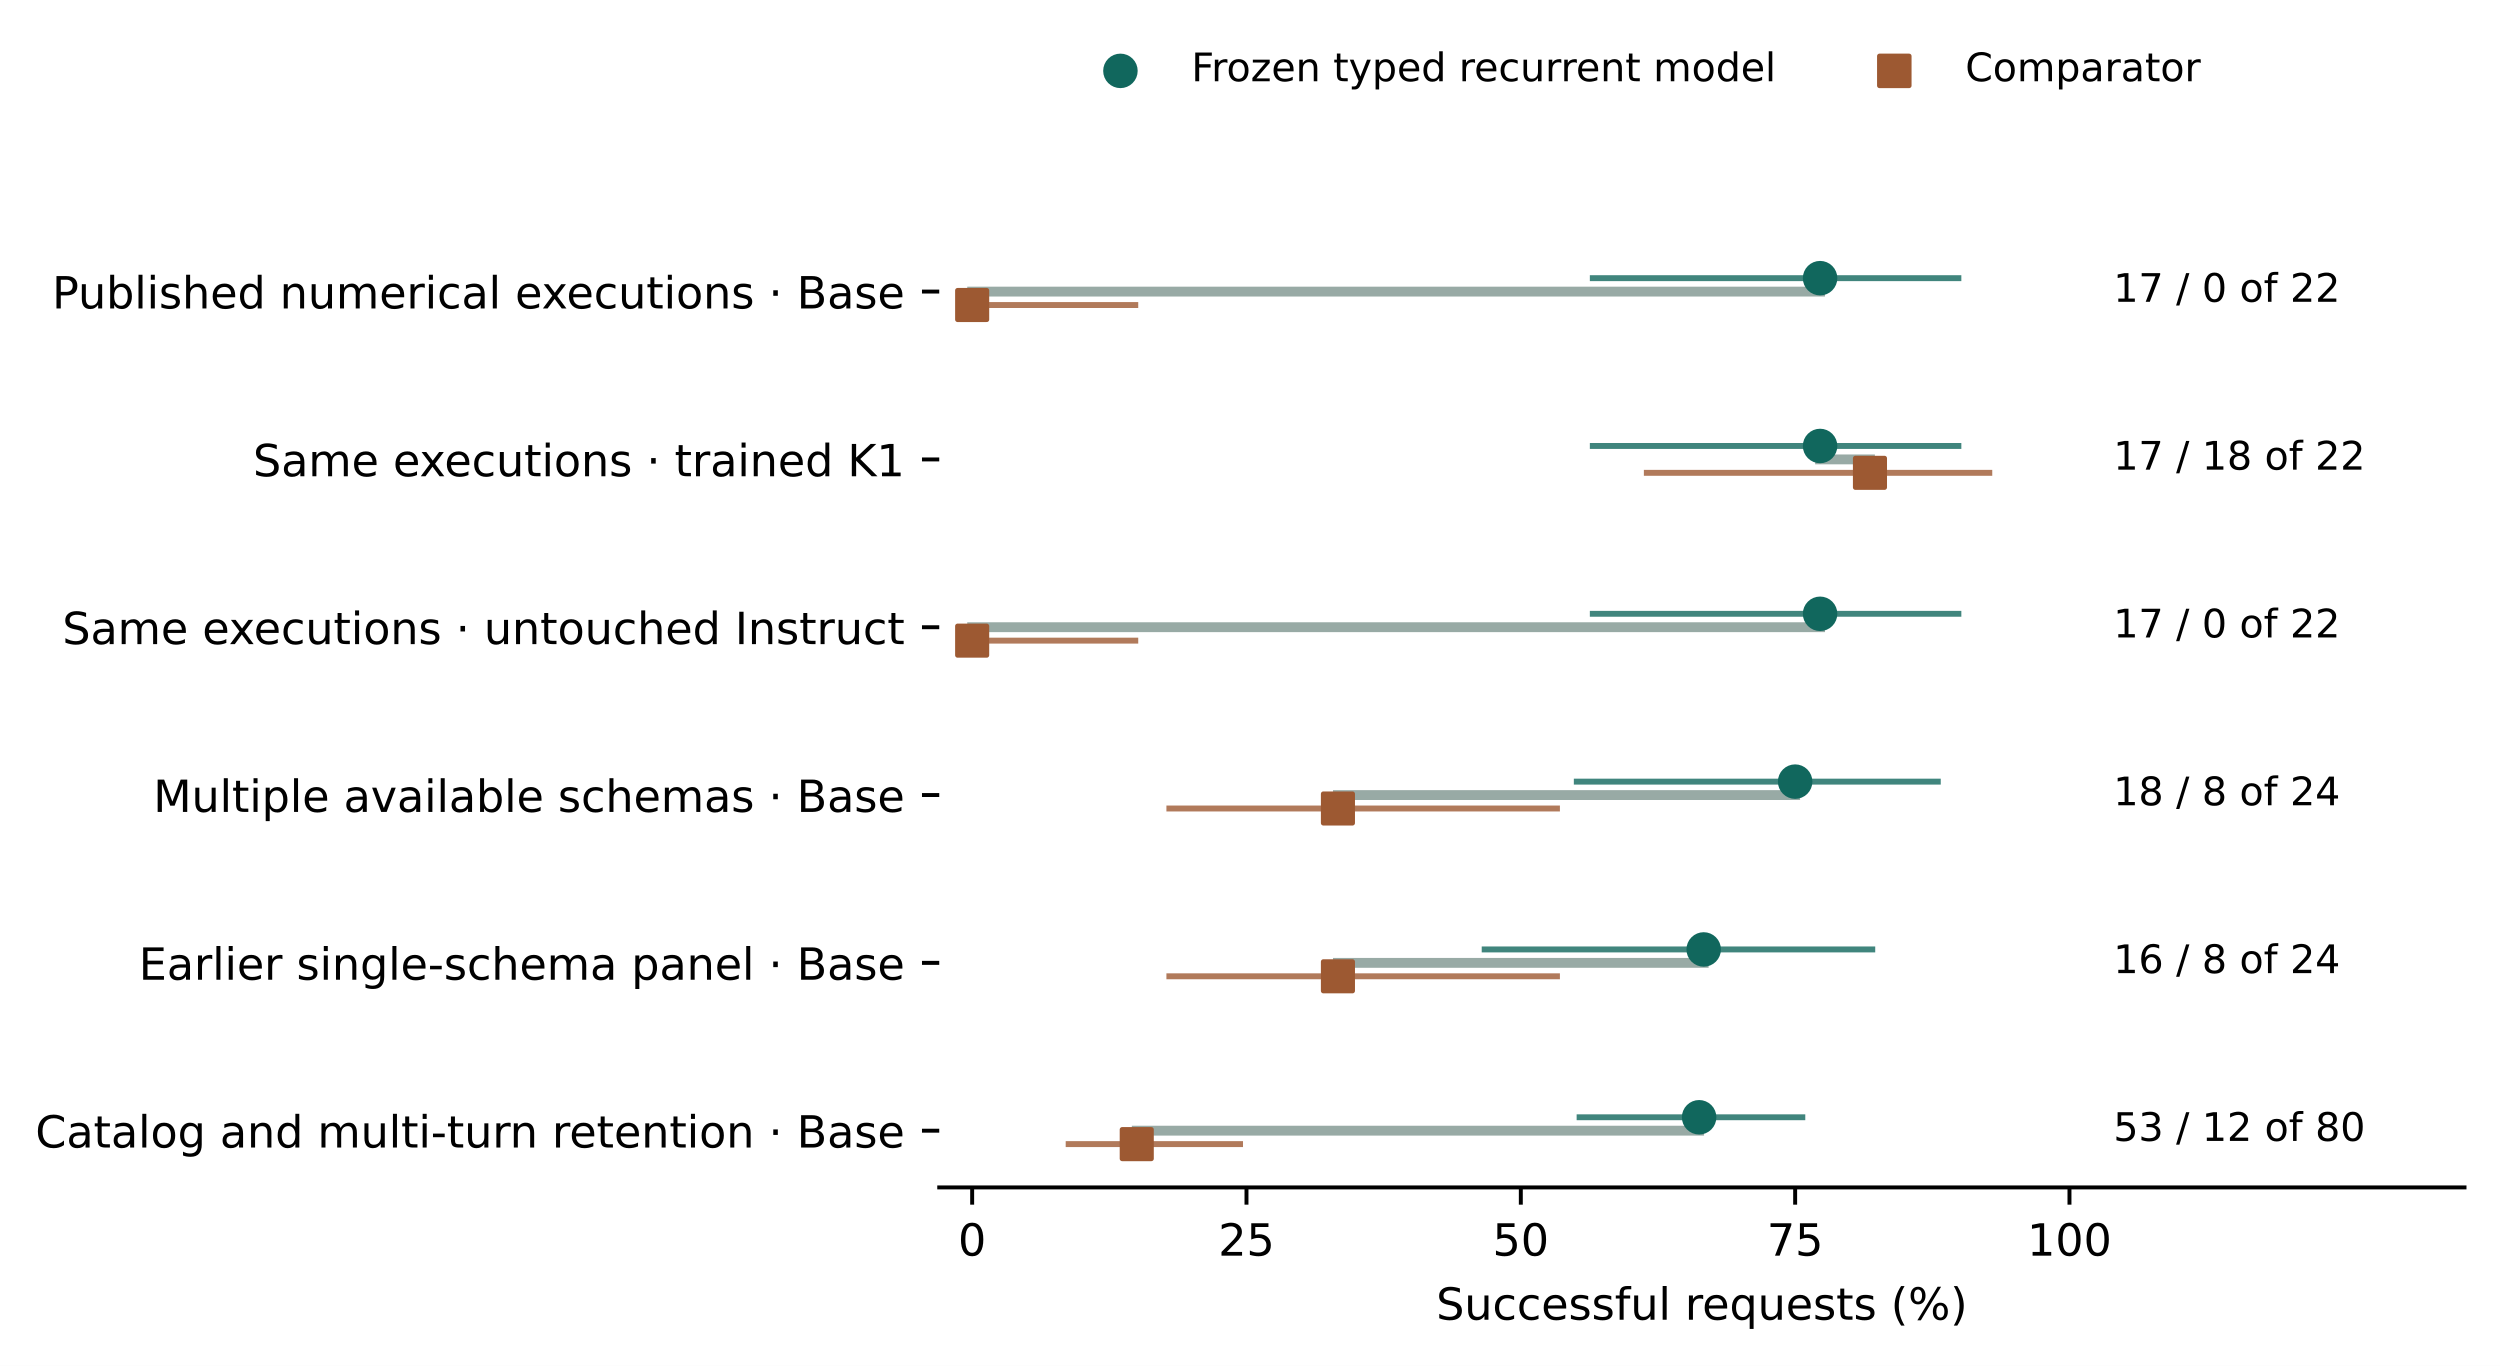
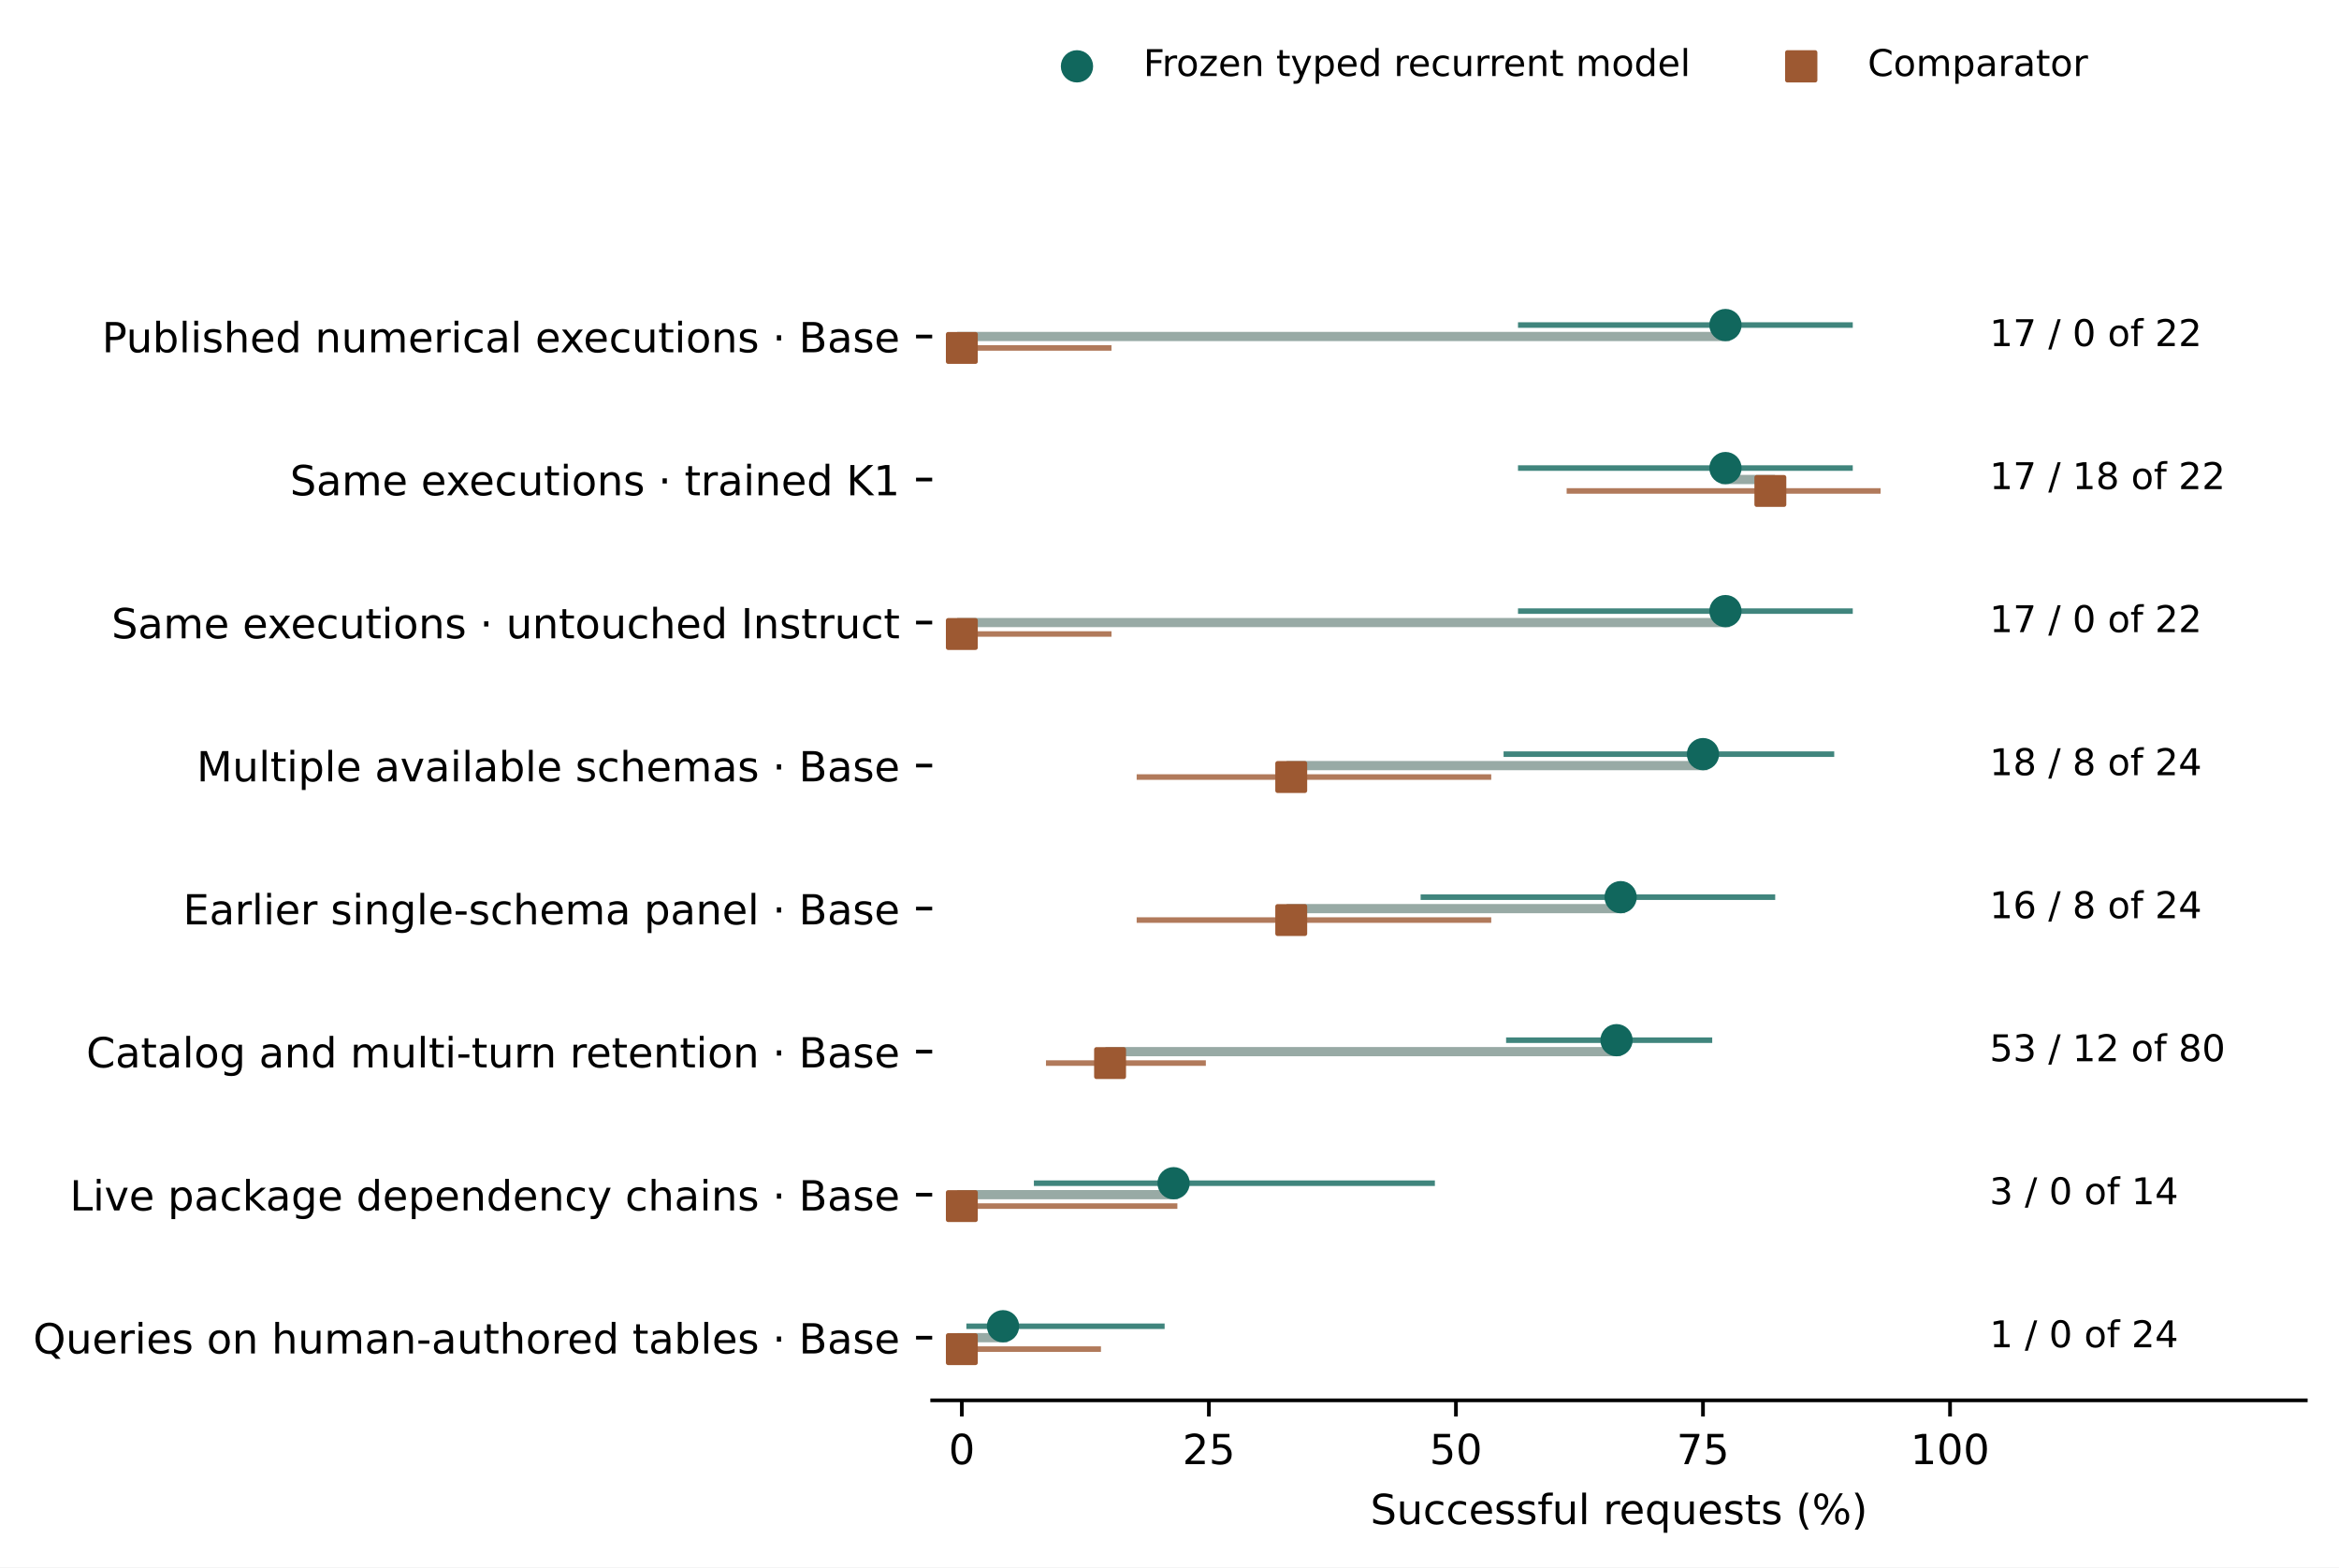
- <svg xmlns="http://www.w3.org/2000/svg" xmlns:xlink="http://www.w3.org/1999/xlink" width="507.188pt" height="277.099pt" viewBox="0 0 507.188 277.099" version="1.1">
+ <svg xmlns="http://www.w3.org/2000/svg" xmlns:xlink="http://www.w3.org/1999/xlink" width="507.039pt" height="339.772pt" viewBox="0 0 507.039 339.772" version="1.1">
  <defs>
    <style type="text/css">*{stroke-linejoin: round; stroke-linecap: butt}</style>
  </defs>
  <g id="figure_1">
    <g id="patch_1">
-       <path d="M 0 277.099  L 507.188 277.099  L 507.188 0  L 0 0  z " style="fill: #ffffff" />
+       <path d="M 0 339.772  L 507.039 339.772  L 507.039 0  L 0 0  z " style="fill: #ffffff" />
    </g>
    <g id="axes_1">
      <g id="patch_2">
-         <path d="M 190.548 240.898  L 499.988 240.898  L 499.988 47.648  L 190.548 47.648  z " style="fill: #ffffff" />
+         <path d="M 202.076 303.572  L 499.839 303.572  L 499.839 59.367  L 202.076 59.367  z " style="fill: #ffffff" />
      </g>
      <g id="line2d_1">
-         <path d="M 369.25 59.156  L 197.227 59.156  " clip-path="url(#p52b3ad1a8a)" style="fill: none; stroke: #98aaa5; stroke-width: 2; stroke-linecap: square" />
+         <path d="M 374.035 72.948  L 208.503 72.948  " clip-path="url(#p6ccef0ccc6)" style="fill: none; stroke: #98aaa5; stroke-width: 2; stroke-linecap: square" />
      </g>
      <g id="line2d_2">
-         <path d="M 369.25 93.202  L 379.369 93.202  " clip-path="url(#p52b3ad1a8a)" style="fill: none; stroke: #98aaa5; stroke-width: 2; stroke-linecap: square" />
+         <path d="M 374.035 103.954  L 383.772 103.954  " clip-path="url(#p6ccef0ccc6)" style="fill: none; stroke: #98aaa5; stroke-width: 2; stroke-linecap: square" />
      </g>
      <g id="line2d_3">
-         <path d="M 369.25 127.249  L 197.227 127.249  " clip-path="url(#p52b3ad1a8a)" style="fill: none; stroke: #98aaa5; stroke-width: 2; stroke-linecap: square" />
+         <path d="M 374.035 134.96  L 208.503 134.96  " clip-path="url(#p6ccef0ccc6)" style="fill: none; stroke: #98aaa5; stroke-width: 2; stroke-linecap: square" />
      </g>
      <g id="line2d_4">
-         <path d="M 364.191 161.296  L 271.433 161.296  " clip-path="url(#p52b3ad1a8a)" style="fill: none; stroke: #98aaa5; stroke-width: 2; stroke-linecap: square" />
+         <path d="M 369.166 165.966  L 279.909 165.966  " clip-path="url(#p6ccef0ccc6)" style="fill: none; stroke: #98aaa5; stroke-width: 2; stroke-linecap: square" />
      </g>
      <g id="line2d_5">
-         <path d="M 345.639 195.343  L 271.433 195.343  " clip-path="url(#p52b3ad1a8a)" style="fill: none; stroke: #98aaa5; stroke-width: 2; stroke-linecap: square" />
+         <path d="M 351.315 196.972  L 279.909 196.972  " clip-path="url(#p6ccef0ccc6)" style="fill: none; stroke: #98aaa5; stroke-width: 2; stroke-linecap: square" />
      </g>
      <g id="line2d_6">
-         <path d="M 344.711 229.39  L 230.619 229.39  " clip-path="url(#p52b3ad1a8a)" style="fill: none; stroke: #98aaa5; stroke-width: 2; stroke-linecap: square" />
+         <path d="M 350.422 227.979  L 240.636 227.979  " clip-path="url(#p6ccef0ccc6)" style="fill: none; stroke: #98aaa5; stroke-width: 2; stroke-linecap: square" />
+       </g>
+       <g id="line2d_7">
+         <path d="M 254.407 258.985  L 208.503 258.985  " clip-path="url(#p6ccef0ccc6)" style="fill: none; stroke: #98aaa5; stroke-width: 2; stroke-linecap: square" />
+       </g>
+       <g id="line2d_8">
+         <path d="M 217.429 289.991  L 208.503 289.991  " clip-path="url(#p6ccef0ccc6)" style="fill: none; stroke: #98aaa5; stroke-width: 2; stroke-linecap: square" />
      </g>
      <g id="PathCollection_1" />
      <g id="PathCollection_2" />
      <g id="matplotlib.axis_1">
        <g id="xtick_1">
-           <g id="line2d_7">
+           <g id="line2d_9">
            <defs>
              <path id="m80cf2e9eaa" d="M 0 0  L 0 3.5  " style="stroke: #000000; stroke-width: 0.8" />
            </defs>
            <g>
-               <use xlink:href="#m80cf2e9eaa" x="197.227" y="240.898" style="stroke: #000000; stroke-width: 0.8" />
+               <use xlink:href="#m80cf2e9eaa" x="208.503" y="303.572" style="stroke: #000000; stroke-width: 0.8" />
            </g>
          </g>
          <g id="text_1">
-             <text style="font-size: 9px; font-family: 'DejaVu Sans'; text-anchor: middle" x="197.227" y="254.736" transform="rotate(-0 197.2265 254.7361)">0</text>
+             <text style="font-size: 9px; font-family: 'DejaVu Sans'; text-anchor: middle" x="208.503" y="317.409" transform="rotate(-0 208.5029 317.4095)">0</text>
          </g>
        </g>
        <g id="xtick_2">
-           <g id="line2d_8">
-             <g>
-               <use xlink:href="#m80cf2e9eaa" x="252.881" y="240.898" style="stroke: #000000; stroke-width: 0.8" />
+           <g id="line2d_10">
+             <g>
+               <use xlink:href="#m80cf2e9eaa" x="262.057" y="303.572" style="stroke: #000000; stroke-width: 0.8" />
            </g>
          </g>
          <g id="text_2">
-             <text style="font-size: 9px; font-family: 'DejaVu Sans'; text-anchor: middle" x="252.881" y="254.736" transform="rotate(-0 252.8812 254.7361)">25</text>
+             <text style="font-size: 9px; font-family: 'DejaVu Sans'; text-anchor: middle" x="262.057" y="317.409" transform="rotate(-0 262.0573 317.4095)">25</text>
          </g>
        </g>
        <g id="xtick_3">
-           <g id="line2d_9">
-             <g>
-               <use xlink:href="#m80cf2e9eaa" x="308.536" y="240.898" style="stroke: #000000; stroke-width: 0.8" />
+           <g id="line2d_11">
+             <g>
+               <use xlink:href="#m80cf2e9eaa" x="315.612" y="303.572" style="stroke: #000000; stroke-width: 0.8" />
            </g>
          </g>
          <g id="text_3">
-             <text style="font-size: 9px; font-family: 'DejaVu Sans'; text-anchor: middle" x="308.536" y="254.736" transform="rotate(-0 308.5359 254.7361)">50</text>
+             <text style="font-size: 9px; font-family: 'DejaVu Sans'; text-anchor: middle" x="315.612" y="317.409" transform="rotate(-0 315.6117 317.4095)">50</text>
          </g>
        </g>
        <g id="xtick_4">
-           <g id="line2d_10">
-             <g>
-               <use xlink:href="#m80cf2e9eaa" x="364.191" y="240.898" style="stroke: #000000; stroke-width: 0.8" />
+           <g id="line2d_12">
+             <g>
+               <use xlink:href="#m80cf2e9eaa" x="369.166" y="303.572" style="stroke: #000000; stroke-width: 0.8" />
            </g>
          </g>
          <g id="text_4">
-             <text style="font-size: 9px; font-family: 'DejaVu Sans'; text-anchor: middle" x="364.191" y="254.736" transform="rotate(-0 364.1906 254.7361)">75</text>
+             <text style="font-size: 9px; font-family: 'DejaVu Sans'; text-anchor: middle" x="369.166" y="317.409" transform="rotate(-0 369.1662 317.4095)">75</text>
          </g>
        </g>
        <g id="xtick_5">
-           <g id="line2d_11">
-             <g>
-               <use xlink:href="#m80cf2e9eaa" x="419.845" y="240.898" style="stroke: #000000; stroke-width: 0.8" />
+           <g id="line2d_13">
+             <g>
+               <use xlink:href="#m80cf2e9eaa" x="422.721" y="303.572" style="stroke: #000000; stroke-width: 0.8" />
            </g>
          </g>
          <g id="text_5">
-             <text style="font-size: 9px; font-family: 'DejaVu Sans'; text-anchor: middle" x="419.845" y="254.736" transform="rotate(-0 419.8452 254.7361)">100</text>
+             <text style="font-size: 9px; font-family: 'DejaVu Sans'; text-anchor: middle" x="422.721" y="317.409" transform="rotate(-0 422.7206 317.4095)">100</text>
          </g>
        </g>
        <g id="text_6">
-           <text style="font-size: 9px; font-family: 'DejaVu Sans'; text-anchor: middle" x="345.268" y="267.737" transform="rotate(-0 345.268 267.7368)">Successful requests (%)</text>
+           <text style="font-size: 9px; font-family: 'DejaVu Sans'; text-anchor: middle" x="350.958" y="330.41" transform="rotate(-0 350.9577 330.4102)">Successful requests (%)</text>
        </g>
      </g>
      <g id="matplotlib.axis_2">
        <g id="ytick_1">
-           <g id="line2d_12">
+           <g id="line2d_14">
            <defs>
              <path id="m7516edb244" d="M 0 0  L -3.5 0  " style="stroke: #000000; stroke-width: 0.8" />
            </defs>
            <g>
-               <use xlink:href="#m7516edb244" x="190.548" y="59.156" style="stroke: #000000; stroke-width: 0.8" />
+               <use xlink:href="#m7516edb244" x="202.076" y="72.948" style="stroke: #000000; stroke-width: 0.8" />
            </g>
          </g>
          <g id="text_7">
-             <text style="font-size: 9px; font-family: 'DejaVu Sans'; text-anchor: end" x="183.548" y="62.575" transform="rotate(-0 183.548 62.5748)">Published numerical executions · Base</text>
+             <text style="font-size: 9px; font-family: 'DejaVu Sans'; text-anchor: end" x="195.076" y="76.367" transform="rotate(-0 195.0764 76.36704)">Published numerical executions · Base</text>
          </g>
        </g>
        <g id="ytick_2">
-           <g id="line2d_13">
-             <g>
-               <use xlink:href="#m7516edb244" x="190.548" y="93.202" style="stroke: #000000; stroke-width: 0.8" />
+           <g id="line2d_15">
+             <g>
+               <use xlink:href="#m7516edb244" x="202.076" y="103.954" style="stroke: #000000; stroke-width: 0.8" />
            </g>
          </g>
          <g id="text_8">
-             <text style="font-size: 9px; font-family: 'DejaVu Sans'; text-anchor: end" x="183.548" y="96.622" transform="rotate(-0 183.548 96.62176)">Same executions · trained K1</text>
+             <text style="font-size: 9px; font-family: 'DejaVu Sans'; text-anchor: end" x="195.076" y="107.373" transform="rotate(-0 195.0764 107.3732)">Same executions · trained K1</text>
          </g>
        </g>
        <g id="ytick_3">
-           <g id="line2d_14">
-             <g>
-               <use xlink:href="#m7516edb244" x="190.548" y="127.249" style="stroke: #000000; stroke-width: 0.8" />
+           <g id="line2d_16">
+             <g>
+               <use xlink:href="#m7516edb244" x="202.076" y="134.96" style="stroke: #000000; stroke-width: 0.8" />
            </g>
          </g>
          <g id="text_9">
-             <text style="font-size: 9px; font-family: 'DejaVu Sans'; text-anchor: end" x="183.548" y="130.669" transform="rotate(-0 183.548 130.6687)">Same executions · untouched Instruct</text>
+             <text style="font-size: 9px; font-family: 'DejaVu Sans'; text-anchor: end" x="195.076" y="138.379" transform="rotate(-0 195.0764 138.3794)">Same executions · untouched Instruct</text>
          </g>
        </g>
        <g id="ytick_4">
-           <g id="line2d_15">
-             <g>
-               <use xlink:href="#m7516edb244" x="190.548" y="161.296" style="stroke: #000000; stroke-width: 0.8" />
+           <g id="line2d_17">
+             <g>
+               <use xlink:href="#m7516edb244" x="202.076" y="165.966" style="stroke: #000000; stroke-width: 0.8" />
            </g>
          </g>
          <g id="text_10">
-             <text style="font-size: 9px; font-family: 'DejaVu Sans'; text-anchor: end" x="183.548" y="164.716" transform="rotate(-0 183.548 164.7157)">Multiple available schemas · Base</text>
+             <text style="font-size: 9px; font-family: 'DejaVu Sans'; text-anchor: end" x="195.076" y="169.386" transform="rotate(-0 195.0764 169.3855)">Multiple available schemas · Base</text>
          </g>
        </g>
        <g id="ytick_5">
-           <g id="line2d_16">
-             <g>
-               <use xlink:href="#m7516edb244" x="190.548" y="195.343" style="stroke: #000000; stroke-width: 0.8" />
+           <g id="line2d_18">
+             <g>
+               <use xlink:href="#m7516edb244" x="202.076" y="196.972" style="stroke: #000000; stroke-width: 0.8" />
            </g>
          </g>
          <g id="text_11">
-             <text style="font-size: 9px; font-family: 'DejaVu Sans'; text-anchor: end" x="183.548" y="198.763" transform="rotate(-0 183.548 198.7626)">Earlier single-schema panel · Base</text>
+             <text style="font-size: 9px; font-family: 'DejaVu Sans'; text-anchor: end" x="195.076" y="200.392" transform="rotate(-0 195.0764 200.3917)">Earlier single-schema panel · Base</text>
          </g>
        </g>
        <g id="ytick_6">
-           <g id="line2d_17">
-             <g>
-               <use xlink:href="#m7516edb244" x="190.548" y="229.39" style="stroke: #000000; stroke-width: 0.8" />
+           <g id="line2d_19">
+             <g>
+               <use xlink:href="#m7516edb244" x="202.076" y="227.979" style="stroke: #000000; stroke-width: 0.8" />
            </g>
          </g>
          <g id="text_12">
-             <text style="font-size: 9px; font-family: 'DejaVu Sans'; text-anchor: end" x="183.548" y="232.81" transform="rotate(-0 183.548 232.8096)">Catalog and multi-turn retention · Base</text>
-           </g>
-         </g>
-       </g>
-       <g id="line2d_18">
-         <path d="M 323.14 56.432  L 397.309 56.432  " clip-path="url(#p52b3ad1a8a)" style="fill: none; stroke: #11675d; stroke-opacity: 0.8; stroke-width: 1.2; stroke-linecap: square" />
-       </g>
-       <g id="line2d_19">
-         <path d="M 197.227 61.879  L 230.32 61.879  " clip-path="url(#p52b3ad1a8a)" style="fill: none; stroke: #9d5932; stroke-opacity: 0.8; stroke-width: 1.2; stroke-linecap: square" />
-       </g>
-       <g id="line2d_20">
-         <path d="M 323.14 90.479  L 397.309 90.479  " clip-path="url(#p52b3ad1a8a)" style="fill: none; stroke: #11675d; stroke-opacity: 0.8; stroke-width: 1.2; stroke-linecap: square" />
-       </g>
-       <g id="line2d_21">
-         <path d="M 334.1 95.926  L 403.579 95.926  " clip-path="url(#p52b3ad1a8a)" style="fill: none; stroke: #9d5932; stroke-opacity: 0.8; stroke-width: 1.2; stroke-linecap: square" />
+             <text style="font-size: 9px; font-family: 'DejaVu Sans'; text-anchor: end" x="195.076" y="231.398" transform="rotate(-0 195.0764 231.3978)">Catalog and multi-turn retention · Base</text>
+           </g>
+         </g>
+         <g id="ytick_7">
+           <g id="line2d_20">
+             <g>
+               <use xlink:href="#m7516edb244" x="202.076" y="258.985" style="stroke: #000000; stroke-width: 0.8" />
+             </g>
+           </g>
+           <g id="text_13">
+             <text style="font-size: 9px; font-family: 'DejaVu Sans'; text-anchor: end" x="195.076" y="262.404" transform="rotate(-0 195.0764 262.404)">Live package dependency chains · Base</text>
+           </g>
+         </g>
+         <g id="ytick_8">
+           <g id="line2d_21">
+             <g>
+               <use xlink:href="#m7516edb244" x="202.076" y="289.991" style="stroke: #000000; stroke-width: 0.8" />
+             </g>
+           </g>
+           <g id="text_14">
+             <text style="font-size: 9px; font-family: 'DejaVu Sans'; text-anchor: end" x="195.076" y="293.41" transform="rotate(-0 195.0764 293.4102)">Queries on human-authored tables · Base</text>
+           </g>
+         </g>
      </g>
      <g id="line2d_22">
-         <path d="M 323.14 124.526  L 397.309 124.526  " clip-path="url(#p52b3ad1a8a)" style="fill: none; stroke: #11675d; stroke-opacity: 0.8; stroke-width: 1.2; stroke-linecap: square" />
+         <path d="M 329.665 70.467  L 401.035 70.467  " clip-path="url(#p6ccef0ccc6)" style="fill: none; stroke: #11675d; stroke-opacity: 0.8; stroke-width: 1.2; stroke-linecap: square" />
      </g>
      <g id="line2d_23">
-         <path d="M 197.227 129.973  L 230.32 129.973  " clip-path="url(#p52b3ad1a8a)" style="fill: none; stroke: #9d5932; stroke-opacity: 0.8; stroke-width: 1.2; stroke-linecap: square" />
+         <path d="M 208.503 75.428  L 240.347 75.428  " clip-path="url(#p6ccef0ccc6)" style="fill: none; stroke: #9d5932; stroke-opacity: 0.8; stroke-width: 1.2; stroke-linecap: square" />
      </g>
      <g id="line2d_24">
-         <path d="M 319.891 158.573  L 393.132 158.573  " clip-path="url(#p52b3ad1a8a)" style="fill: none; stroke: #11675d; stroke-opacity: 0.8; stroke-width: 1.2; stroke-linecap: square" />
+         <path d="M 329.665 101.473  L 401.035 101.473  " clip-path="url(#p6ccef0ccc6)" style="fill: none; stroke: #11675d; stroke-opacity: 0.8; stroke-width: 1.2; stroke-linecap: square" />
      </g>
      <g id="line2d_25">
-         <path d="M 237.236 164.02  L 315.868 164.02  " clip-path="url(#p52b3ad1a8a)" style="fill: none; stroke: #9d5932; stroke-opacity: 0.8; stroke-width: 1.2; stroke-linecap: square" />
+         <path d="M 340.211 106.434  L 407.068 106.434  " clip-path="url(#p6ccef0ccc6)" style="fill: none; stroke: #9d5932; stroke-opacity: 0.8; stroke-width: 1.2; stroke-linecap: square" />
      </g>
      <g id="line2d_26">
-         <path d="M 301.204 192.62  L 379.836 192.62  " clip-path="url(#p52b3ad1a8a)" style="fill: none; stroke: #11675d; stroke-opacity: 0.8; stroke-width: 1.2; stroke-linecap: square" />
+         <path d="M 329.665 132.48  L 401.035 132.48  " clip-path="url(#p6ccef0ccc6)" style="fill: none; stroke: #11675d; stroke-opacity: 0.8; stroke-width: 1.2; stroke-linecap: square" />
      </g>
      <g id="line2d_27">
-         <path d="M 237.236 198.067  L 315.868 198.067  " clip-path="url(#p52b3ad1a8a)" style="fill: none; stroke: #9d5932; stroke-opacity: 0.8; stroke-width: 1.2; stroke-linecap: square" />
+         <path d="M 208.503 137.441  L 240.347 137.441  " clip-path="url(#p6ccef0ccc6)" style="fill: none; stroke: #9d5932; stroke-opacity: 0.8; stroke-width: 1.2; stroke-linecap: square" />
      </g>
      <g id="line2d_28">
-         <path d="M 320.461 226.667  L 365.647 226.667  " clip-path="url(#p52b3ad1a8a)" style="fill: none; stroke: #11675d; stroke-opacity: 0.8; stroke-width: 1.2; stroke-linecap: square" />
+         <path d="M 326.538 163.486  L 397.016 163.486  " clip-path="url(#p6ccef0ccc6)" style="fill: none; stroke: #11675d; stroke-opacity: 0.8; stroke-width: 1.2; stroke-linecap: square" />
      </g>
      <g id="line2d_29">
-         <path d="M 216.804 232.114  L 251.575 232.114  " clip-path="url(#p52b3ad1a8a)" style="fill: none; stroke: #9d5932; stroke-opacity: 0.8; stroke-width: 1.2; stroke-linecap: square" />
+         <path d="M 247.003 168.447  L 322.667 168.447  " clip-path="url(#p6ccef0ccc6)" style="fill: none; stroke: #9d5932; stroke-opacity: 0.8; stroke-width: 1.2; stroke-linecap: square" />
+       </g>
+       <g id="line2d_30">
+         <path d="M 308.556 194.492  L 384.221 194.492  " clip-path="url(#p6ccef0ccc6)" style="fill: none; stroke: #11675d; stroke-opacity: 0.8; stroke-width: 1.2; stroke-linecap: square" />
+       </g>
+       <g id="line2d_31">
+         <path d="M 247.003 199.453  L 322.667 199.453  " clip-path="url(#p6ccef0ccc6)" style="fill: none; stroke: #9d5932; stroke-opacity: 0.8; stroke-width: 1.2; stroke-linecap: square" />
+       </g>
+       <g id="line2d_32">
+         <path d="M 327.086 225.498  L 370.568 225.498  " clip-path="url(#p6ccef0ccc6)" style="fill: none; stroke: #11675d; stroke-opacity: 0.8; stroke-width: 1.2; stroke-linecap: square" />
+       </g>
+       <g id="line2d_33">
+         <path d="M 227.341 230.459  L 260.8 230.459  " clip-path="url(#p6ccef0ccc6)" style="fill: none; stroke: #9d5932; stroke-opacity: 0.8; stroke-width: 1.2; stroke-linecap: square" />
+       </g>
+       <g id="line2d_34">
+         <path d="M 224.722 256.504  L 310.447 256.504  " clip-path="url(#p6ccef0ccc6)" style="fill: none; stroke: #11675d; stroke-opacity: 0.8; stroke-width: 1.2; stroke-linecap: square" />
+       </g>
+       <g id="line2d_35">
+         <path d="M 208.503 261.465  L 254.626 261.465  " clip-path="url(#p6ccef0ccc6)" style="fill: none; stroke: #9d5932; stroke-opacity: 0.8; stroke-width: 1.2; stroke-linecap: square" />
+       </g>
+       <g id="line2d_36">
+         <path d="M 210.087 287.51  L 251.864 287.51  " clip-path="url(#p6ccef0ccc6)" style="fill: none; stroke: #11675d; stroke-opacity: 0.8; stroke-width: 1.2; stroke-linecap: square" />
+       </g>
+       <g id="line2d_37">
+         <path d="M 208.503 292.471  L 238.06 292.471  " clip-path="url(#p6ccef0ccc6)" style="fill: none; stroke: #9d5932; stroke-opacity: 0.8; stroke-width: 1.2; stroke-linecap: square" />
      </g>
      <g id="patch_3">
-         <path d="M 190.548 240.898  L 499.988 240.898  " style="fill: none; stroke: #000000; stroke-width: 0.8; stroke-linejoin: miter; stroke-linecap: square" />
+         <path d="M 202.076 303.572  L 499.839 303.572  " style="fill: none; stroke: #000000; stroke-width: 0.8; stroke-linejoin: miter; stroke-linecap: square" />
      </g>
      <g id="PathCollection_3">
        <defs>
          <path id="m953b3ea523" d="M 0 3  C 0.796 3 1.559 2.684 2.121 2.121  C 2.684 1.559 3 0.796 3 0  C 3 -0.796 2.684 -1.559 2.121 -2.121  C 1.559 -2.684 0.796 -3 0 -3  C -0.796 -3 -1.559 -2.684 -2.121 -2.121  C -2.684 -1.559 -3 -0.796 -3 0  C -3 0.796 -2.684 1.559 -2.121 2.121  C -1.559 2.684 -0.796 3 0 3  z " style="stroke: #11675d" />
        </defs>
-         <g clip-path="url(#p52b3ad1a8a)">
-           <use xlink:href="#m953b3ea523" x="369.25" y="56.432" style="fill: #11675d; stroke: #11675d" />
+         <g clip-path="url(#p6ccef0ccc6)">
+           <use xlink:href="#m953b3ea523" x="374.035" y="70.467" style="fill: #11675d; stroke: #11675d" />
        </g>
      </g>
      <g id="PathCollection_4">
        <defs>
          <path id="m7d31d53227" d="M -2.958 2.958  L 2.958 2.958  L 2.958 -2.958  L -2.958 -2.958  z " style="stroke: #9d5932" />
        </defs>
-         <g clip-path="url(#p52b3ad1a8a)">
-           <use xlink:href="#m7d31d53227" x="197.227" y="61.879" style="fill: #9d5932; stroke: #9d5932" />
-         </g>
-       </g>
-       <g id="text_13">
-         <text style="font-size: 8px; font-family: 'DejaVu Sans'; text-anchor: start" x="428.75" y="61.234" transform="rotate(-0 428.75 61.23394)">17 / 0 of 22</text>
+         <g clip-path="url(#p6ccef0ccc6)">
+           <use xlink:href="#m7d31d53227" x="208.503" y="75.428" style="fill: #9d5932; stroke: #9d5932" />
+         </g>
+       </g>
+       <g id="text_15">
+         <text style="font-size: 8px; font-family: 'DejaVu Sans'; text-anchor: start" x="431.289" y="75.026" transform="rotate(-0 431.2893 75.02618)">17 / 0 of 22</text>
      </g>
      <g id="PathCollection_5">
-         <g clip-path="url(#p52b3ad1a8a)">
-           <use xlink:href="#m953b3ea523" x="369.25" y="90.479" style="fill: #11675d; stroke: #11675d" />
+         <g clip-path="url(#p6ccef0ccc6)">
+           <use xlink:href="#m953b3ea523" x="374.035" y="101.473" style="fill: #11675d; stroke: #11675d" />
        </g>
      </g>
      <g id="PathCollection_6">
-         <g clip-path="url(#p52b3ad1a8a)">
-           <use xlink:href="#m7d31d53227" x="379.369" y="95.926" style="fill: #9d5932; stroke: #9d5932" />
-         </g>
-       </g>
-       <g id="text_14">
-         <text style="font-size: 8px; font-family: 'DejaVu Sans'; text-anchor: start" x="428.75" y="95.281" transform="rotate(-0 428.75 95.2809)">17 / 18 of 22</text>
+         <g clip-path="url(#p6ccef0ccc6)">
+           <use xlink:href="#m7d31d53227" x="383.772" y="106.434" style="fill: #9d5932; stroke: #9d5932" />
+         </g>
+       </g>
+       <g id="text_16">
+         <text style="font-size: 8px; font-family: 'DejaVu Sans'; text-anchor: start" x="431.289" y="106.032" transform="rotate(-0 431.2893 106.0323)">17 / 18 of 22</text>
      </g>
      <g id="PathCollection_7">
-         <g clip-path="url(#p52b3ad1a8a)">
-           <use xlink:href="#m953b3ea523" x="369.25" y="124.526" style="fill: #11675d; stroke: #11675d" />
+         <g clip-path="url(#p6ccef0ccc6)">
+           <use xlink:href="#m953b3ea523" x="374.035" y="132.48" style="fill: #11675d; stroke: #11675d" />
        </g>
      </g>
      <g id="PathCollection_8">
-         <g clip-path="url(#p52b3ad1a8a)">
-           <use xlink:href="#m7d31d53227" x="197.227" y="129.973" style="fill: #9d5932; stroke: #9d5932" />
-         </g>
-       </g>
-       <g id="text_15">
-         <text style="font-size: 8px; font-family: 'DejaVu Sans'; text-anchor: start" x="428.75" y="129.328" transform="rotate(-0 428.75 129.3279)">17 / 0 of 22</text>
+         <g clip-path="url(#p6ccef0ccc6)">
+           <use xlink:href="#m7d31d53227" x="208.503" y="137.441" style="fill: #9d5932; stroke: #9d5932" />
+         </g>
+       </g>
+       <g id="text_17">
+         <text style="font-size: 8px; font-family: 'DejaVu Sans'; text-anchor: start" x="431.289" y="137.038" transform="rotate(-0 431.2893 137.0385)">17 / 0 of 22</text>
      </g>
      <g id="PathCollection_9">
-         <g clip-path="url(#p52b3ad1a8a)">
-           <use xlink:href="#m953b3ea523" x="364.191" y="158.573" style="fill: #11675d; stroke: #11675d" />
+         <g clip-path="url(#p6ccef0ccc6)">
+           <use xlink:href="#m953b3ea523" x="369.166" y="163.486" style="fill: #11675d; stroke: #11675d" />
        </g>
      </g>
      <g id="PathCollection_10">
-         <g clip-path="url(#p52b3ad1a8a)">
-           <use xlink:href="#m7d31d53227" x="271.433" y="164.02" style="fill: #9d5932; stroke: #9d5932" />
-         </g>
-       </g>
-       <g id="text_16">
-         <text style="font-size: 8px; font-family: 'DejaVu Sans'; text-anchor: start" x="428.75" y="163.375" transform="rotate(-0 428.75 163.3748)">18 / 8 of 24</text>
+         <g clip-path="url(#p6ccef0ccc6)">
+           <use xlink:href="#m7d31d53227" x="279.909" y="168.447" style="fill: #9d5932; stroke: #9d5932" />
+         </g>
+       </g>
+       <g id="text_18">
+         <text style="font-size: 8px; font-family: 'DejaVu Sans'; text-anchor: start" x="431.289" y="168.045" transform="rotate(-0 431.2893 168.0447)">18 / 8 of 24</text>
      </g>
      <g id="PathCollection_11">
-         <g clip-path="url(#p52b3ad1a8a)">
-           <use xlink:href="#m953b3ea523" x="345.639" y="192.62" style="fill: #11675d; stroke: #11675d" />
+         <g clip-path="url(#p6ccef0ccc6)">
+           <use xlink:href="#m953b3ea523" x="351.315" y="194.492" style="fill: #11675d; stroke: #11675d" />
        </g>
      </g>
      <g id="PathCollection_12">
-         <g clip-path="url(#p52b3ad1a8a)">
-           <use xlink:href="#m7d31d53227" x="271.433" y="198.067" style="fill: #9d5932; stroke: #9d5932" />
-         </g>
-       </g>
-       <g id="text_17">
-         <text style="font-size: 8px; font-family: 'DejaVu Sans'; text-anchor: start" x="428.75" y="197.422" transform="rotate(-0 428.75 197.4218)">16 / 8 of 24</text>
+         <g clip-path="url(#p6ccef0ccc6)">
+           <use xlink:href="#m7d31d53227" x="279.909" y="199.453" style="fill: #9d5932; stroke: #9d5932" />
+         </g>
+       </g>
+       <g id="text_19">
+         <text style="font-size: 8px; font-family: 'DejaVu Sans'; text-anchor: start" x="431.289" y="199.051" transform="rotate(-0 431.2893 199.0508)">16 / 8 of 24</text>
      </g>
      <g id="PathCollection_13">
-         <g clip-path="url(#p52b3ad1a8a)">
-           <use xlink:href="#m953b3ea523" x="344.711" y="226.667" style="fill: #11675d; stroke: #11675d" />
+         <g clip-path="url(#p6ccef0ccc6)">
+           <use xlink:href="#m953b3ea523" x="350.422" y="225.498" style="fill: #11675d; stroke: #11675d" />
        </g>
      </g>
      <g id="PathCollection_14">
-         <g clip-path="url(#p52b3ad1a8a)">
-           <use xlink:href="#m7d31d53227" x="230.619" y="232.114" style="fill: #9d5932; stroke: #9d5932" />
-         </g>
-       </g>
-       <g id="text_18">
-         <text style="font-size: 8px; font-family: 'DejaVu Sans'; text-anchor: start" x="428.75" y="231.469" transform="rotate(-0 428.75 231.4687)">53 / 12 of 80</text>
+         <g clip-path="url(#p6ccef0ccc6)">
+           <use xlink:href="#m7d31d53227" x="240.636" y="230.459" style="fill: #9d5932; stroke: #9d5932" />
+         </g>
+       </g>
+       <g id="text_20">
+         <text style="font-size: 8px; font-family: 'DejaVu Sans'; text-anchor: start" x="431.289" y="230.057" transform="rotate(-0 431.2893 230.057)">53 / 12 of 80</text>
+       </g>
+       <g id="PathCollection_15">
+         <g clip-path="url(#p6ccef0ccc6)">
+           <use xlink:href="#m953b3ea523" x="254.407" y="256.504" style="fill: #11675d; stroke: #11675d" />
+         </g>
+       </g>
+       <g id="PathCollection_16">
+         <g clip-path="url(#p6ccef0ccc6)">
+           <use xlink:href="#m7d31d53227" x="208.503" y="261.465" style="fill: #9d5932; stroke: #9d5932" />
+         </g>
+       </g>
+       <g id="text_21">
+         <text style="font-size: 8px; font-family: 'DejaVu Sans'; text-anchor: start" x="431.289" y="261.063" transform="rotate(-0 431.2893 261.0631)">3 / 0 of 14</text>
+       </g>
+       <g id="PathCollection_17">
+         <g clip-path="url(#p6ccef0ccc6)">
+           <use xlink:href="#m953b3ea523" x="217.429" y="287.51" style="fill: #11675d; stroke: #11675d" />
+         </g>
+       </g>
+       <g id="PathCollection_18">
+         <g clip-path="url(#p6ccef0ccc6)">
+           <use xlink:href="#m7d31d53227" x="208.503" y="292.471" style="fill: #9d5932; stroke: #9d5932" />
+         </g>
+       </g>
+       <g id="text_22">
+         <text style="font-size: 8px; font-family: 'DejaVu Sans'; text-anchor: start" x="431.289" y="292.069" transform="rotate(-0 431.2893 292.0693)">1 / 0 of 24</text>
      </g>
      <g id="legend_1">
-         <g id="PathCollection_15">
+         <g id="PathCollection_19">
          <g>
-             <use xlink:href="#m953b3ea523" x="227.307" y="14.379" style="fill: #11675d; stroke: #11675d" />
-           </g>
-         </g>
-         <g id="text_19">
-           <text style="font-size: 8px; font-family: 'DejaVu Sans'; text-anchor: start" x="241.707" y="16.479" transform="rotate(-0 241.7066 16.47875)">Frozen typed recurrent model</text>
-         </g>
-         <g id="PathCollection_16">
+             <use xlink:href="#m953b3ea523" x="233.463" y="14.379" style="fill: #11675d; stroke: #11675d" />
+           </g>
+         </g>
+         <g id="text_23">
+           <text style="font-size: 8px; font-family: 'DejaVu Sans'; text-anchor: start" x="247.863" y="16.479" transform="rotate(-0 247.8634 16.47875)">Frozen typed recurrent model</text>
+         </g>
+         <g id="PathCollection_20">
          <defs>
            <path id="mb944b09efe" d="M -3 3  L 3 3  L 3 -3  L -3 -3  z " style="stroke: #9d5932" />
          </defs>
          <g>
-             <use xlink:href="#mb944b09efe" x="384.308" y="14.379" style="fill: #9d5932; stroke: #9d5932" />
-           </g>
-         </g>
-         <g id="text_20">
-           <text style="font-size: 8px; font-family: 'DejaVu Sans'; text-anchor: start" x="398.708" y="16.479" transform="rotate(-0 398.7079 16.47875)">Comparator</text>
+             <use xlink:href="#mb944b09efe" x="390.465" y="14.379" style="fill: #9d5932; stroke: #9d5932" />
+           </g>
+         </g>
+         <g id="text_24">
+           <text style="font-size: 8px; font-family: 'DejaVu Sans'; text-anchor: start" x="404.865" y="16.479" transform="rotate(-0 404.8647 16.47875)">Comparator</text>
        </g>
      </g>
    </g>
  </g>
  <defs>
-     <clipPath id="p52b3ad1a8a">
-       <rect x="190.548" y="47.648" width="309.44" height="193.251" />
+     <clipPath id="p6ccef0ccc6">
+       <rect x="202.076" y="59.367" width="297.762" height="244.205" />
    </clipPath>
  </defs>
</svg>
